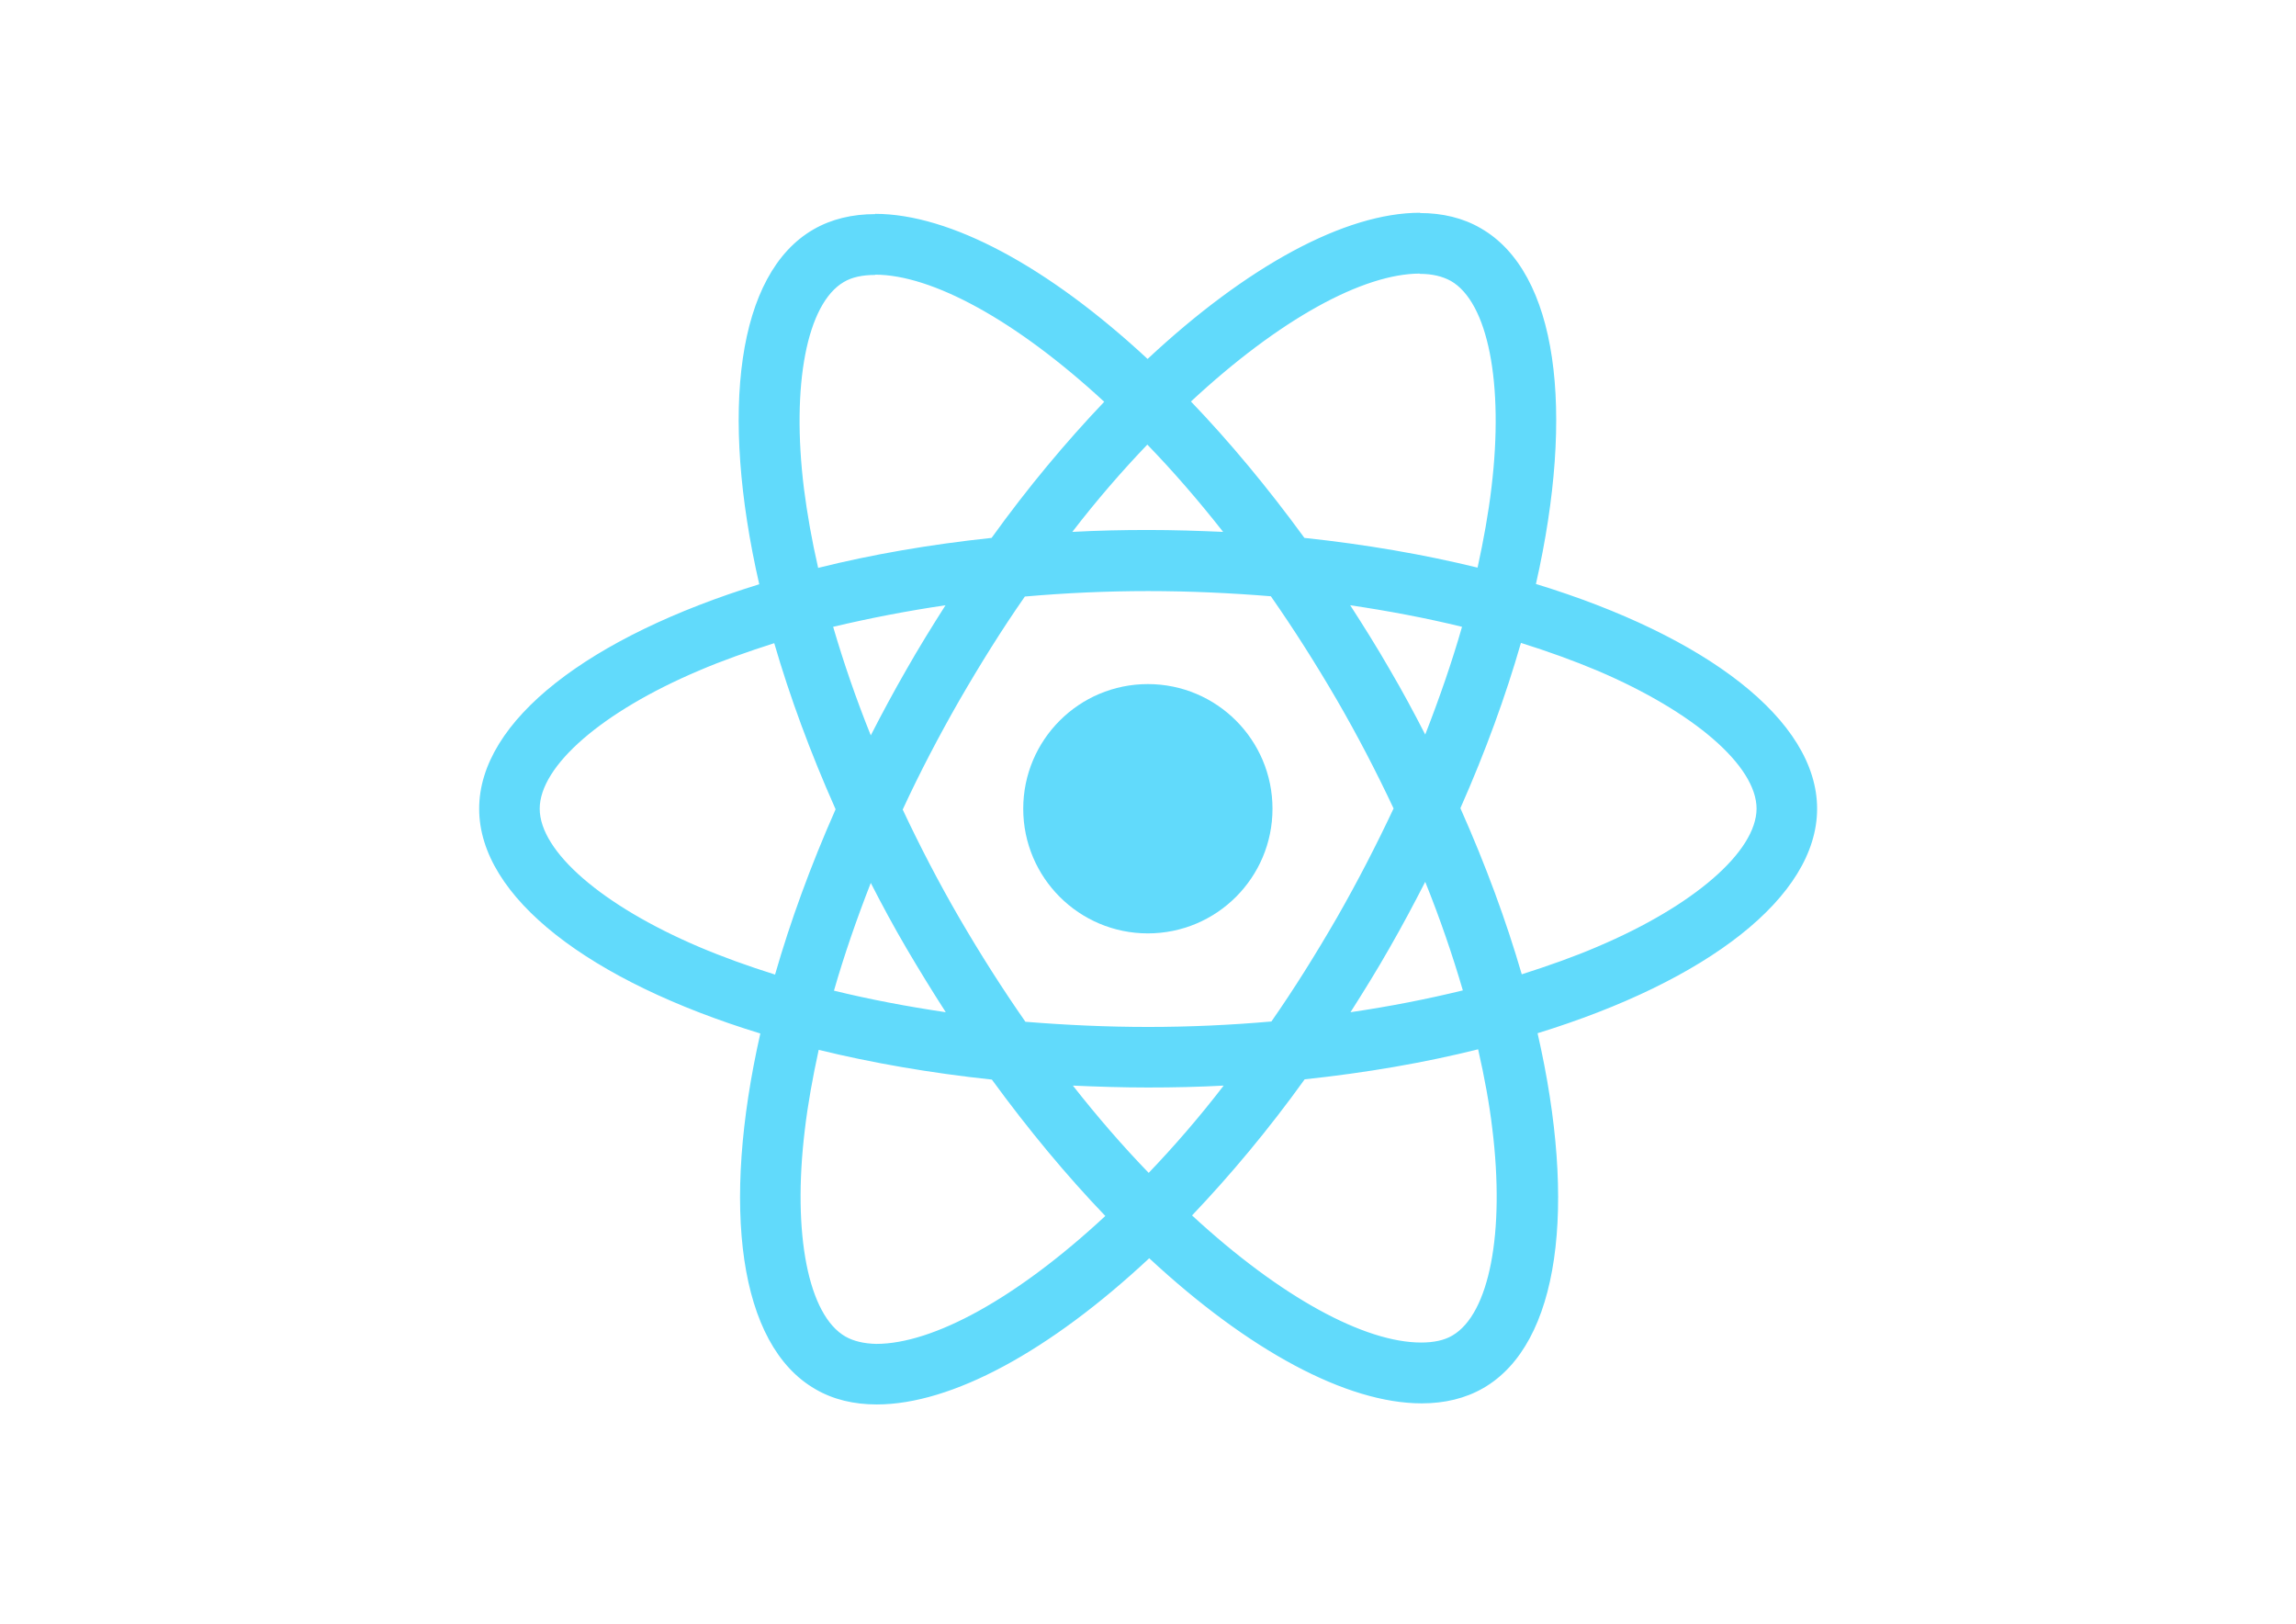
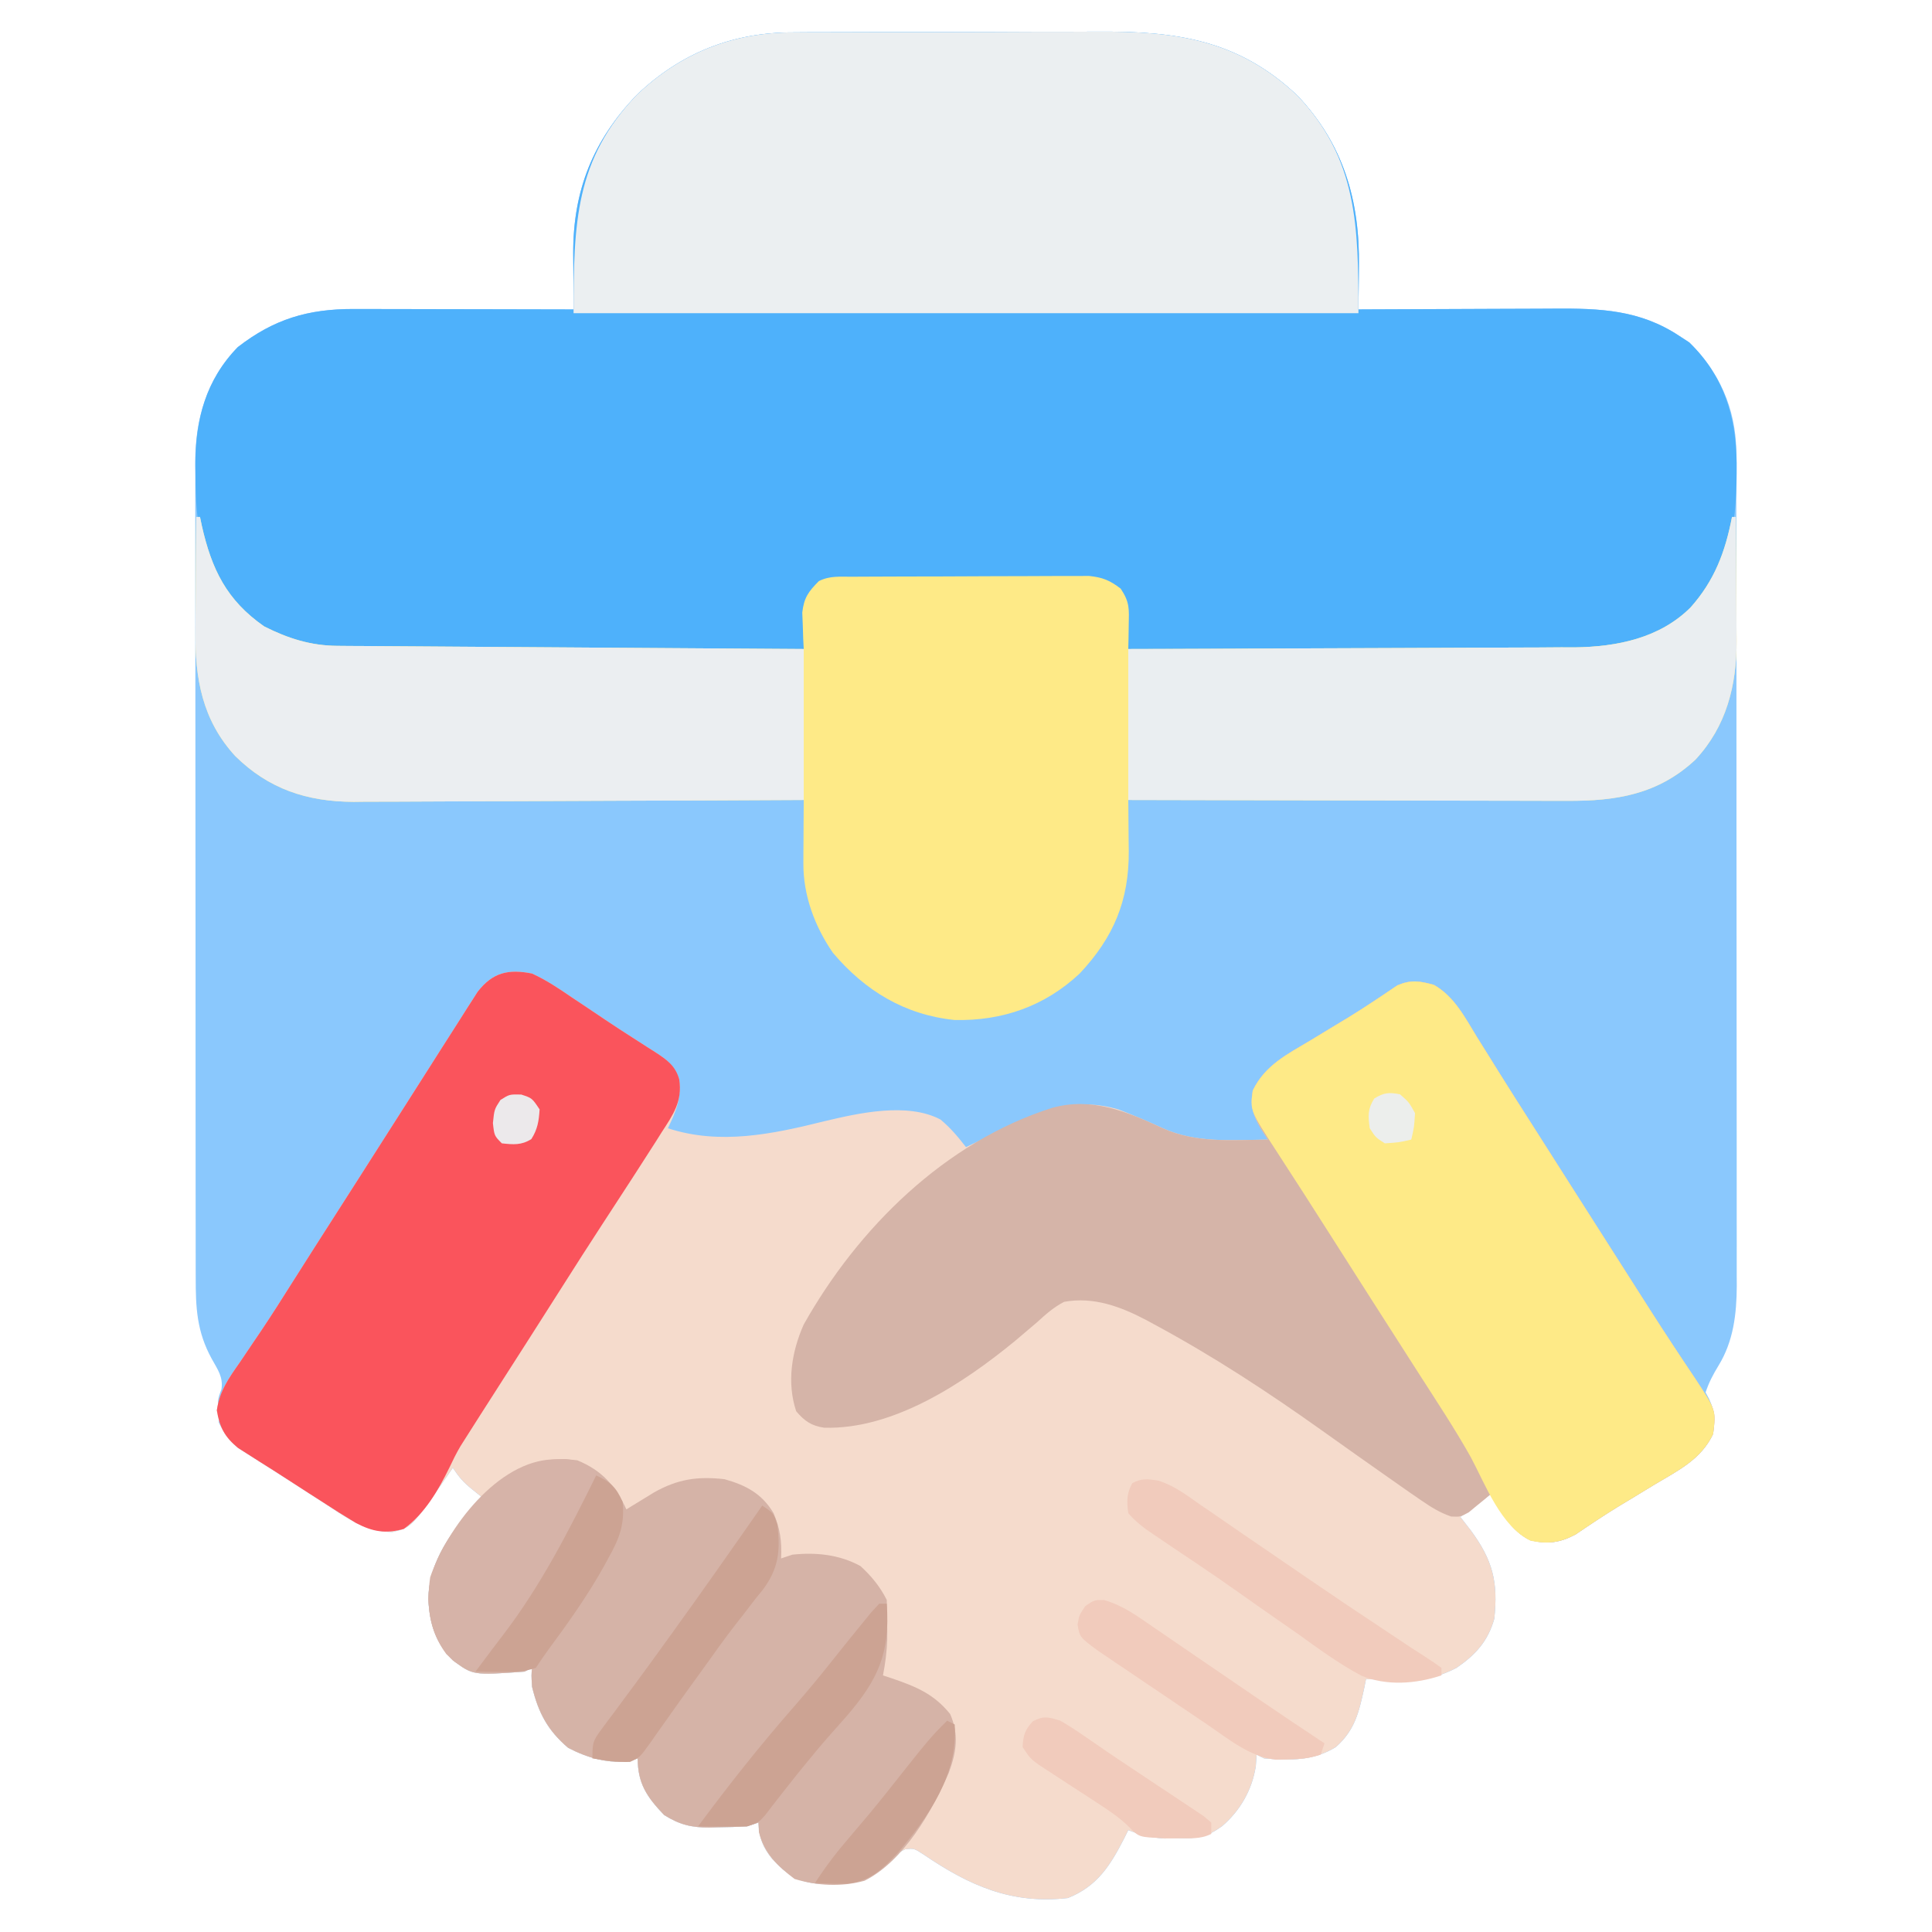
- <svg xmlns="http://www.w3.org/2000/svg" viewBox="0 0 841.9 595.3">
-   <g fill="#61DAFB">
-     <path d="M666.3 296.5c0-32.5-40.7-63.3-103.1-82.4 14.4-63.6 8-114.2-20.2-130.4-6.5-3.8-14.1-5.6-22.4-5.6v22.3c4.6 0 8.3.9 11.4 2.6 13.6 7.8 19.5 37.5 14.9 75.7-1.1 9.4-2.9 19.3-5.1 29.4-19.6-4.8-41-8.5-63.5-10.9-13.5-18.5-27.5-35.3-41.6-50 32.6-30.3 63.2-46.9 84-46.9V78c-27.5 0-63.5 19.6-99.9 53.6-36.4-33.8-72.4-53.2-99.9-53.2v22.3c20.7 0 51.4 16.5 84 46.6-14 14.7-28 31.4-41.3 49.9-22.6 2.4-44 6.1-63.6 11-2.3-10-4-19.7-5.2-29-4.7-38.2 1.1-67.9 14.6-75.8 3-1.8 6.9-2.6 11.5-2.6V78.5c-8.4 0-16 1.8-22.6 5.6-28.1 16.2-34.4 66.7-19.9 130.1-62.2 19.2-102.7 49.9-102.7 82.3 0 32.5 40.7 63.3 103.1 82.4-14.4 63.6-8 114.2 20.2 130.4 6.5 3.8 14.1 5.6 22.5 5.6 27.5 0 63.5-19.6 99.9-53.6 36.4 33.8 72.4 53.2 99.9 53.2 8.4 0 16-1.8 22.6-5.6 28.1-16.2 34.4-66.7 19.9-130.1 62-19.1 102.5-49.9 102.5-82.3zm-130.2-66.7c-3.7 12.9-8.3 26.2-13.5 39.5-4.1-8-8.4-16-13.1-24-4.6-8-9.5-15.8-14.4-23.4 14.2 2.1 27.9 4.7 41 7.9zm-45.8 106.5c-7.8 13.5-15.8 26.3-24.1 38.2-14.9 1.3-30 2-45.2 2-15.1 0-30.2-.7-45-1.9-8.3-11.9-16.4-24.6-24.2-38-7.6-13.1-14.5-26.4-20.8-39.8 6.2-13.4 13.2-26.8 20.7-39.9 7.8-13.5 15.8-26.3 24.1-38.2 14.9-1.3 30-2 45.2-2 15.1 0 30.2.7 45 1.9 8.3 11.9 16.4 24.6 24.2 38 7.6 13.1 14.5 26.4 20.8 39.8-6.3 13.4-13.2 26.8-20.7 39.9zm32.3-13c5.4 13.4 10 26.8 13.8 39.8-13.1 3.2-26.9 5.9-41.2 8 4.9-7.7 9.8-15.6 14.4-23.7 4.6-8 8.9-16.1 13-24.1zM421.2 430c-9.3-9.6-18.6-20.3-27.8-32 9 .4 18.2.7 27.5.7 9.4 0 18.7-.2 27.8-.7-9 11.7-18.3 22.4-27.5 32zm-74.4-58.9c-14.2-2.1-27.9-4.7-41-7.9 3.7-12.9 8.3-26.2 13.5-39.5 4.1 8 8.4 16 13.1 24 4.7 8 9.5 15.8 14.4 23.4zM420.7 163c9.3 9.6 18.6 20.3 27.8 32-9-.4-18.2-.7-27.5-.7-9.4 0-18.7.2-27.8.7 9-11.7 18.3-22.4 27.5-32zm-74 58.9c-4.9 7.7-9.8 15.6-14.4 23.7-4.6 8-8.9 16-13 24-5.4-13.4-10-26.8-13.8-39.8 13.1-3.1 26.9-5.8 41.2-7.9zm-90.5 125.2c-35.4-15.1-58.3-34.9-58.3-50.6 0-15.7 22.9-35.6 58.3-50.6 8.6-3.7 18-7 27.7-10.1 5.7 19.6 13.2 40 22.5 60.9-9.2 20.8-16.6 41.1-22.2 60.6-9.9-3.1-19.3-6.5-28-10.2zM310 490c-13.6-7.8-19.5-37.5-14.9-75.7 1.1-9.4 2.9-19.3 5.1-29.4 19.6 4.8 41 8.5 63.5 10.9 13.5 18.5 27.5 35.3 41.6 50-32.6 30.3-63.2 46.9-84 46.9-4.5-.1-8.3-1-11.3-2.7zm237.2-76.2c4.7 38.2-1.1 67.9-14.6 75.8-3 1.8-6.9 2.6-11.5 2.6-20.7 0-51.4-16.5-84-46.6 14-14.7 28-31.4 41.3-49.9 22.6-2.4 44-6.1 63.6-11 2.3 10.1 4.1 19.8 5.2 29.1zm38.5-66.7c-8.6 3.7-18 7-27.7 10.1-5.7-19.6-13.2-40-22.5-60.9 9.2-20.8 16.6-41.1 22.2-60.6 9.9 3.1 19.3 6.5 28.1 10.2 35.4 15.1 58.3 34.9 58.3 50.6-.1 15.7-23 35.6-58.4 50.6zM320.8 78.4z" />
-     <circle cx="420.9" cy="296.5" r="45.7" />
-     <path d="M520.5 78.1z" />
-   </g>
+ <svg xmlns="http://www.w3.org/2000/svg" version="1.1" width="512" height="512">
+   <path d="M0 0 C1.634 -0.013 1.634 -0.013 3.301 -0.026 C6.876 -0.049 10.45 -0.05 14.025 -0.049 C16.53 -0.056 19.036 -0.064 21.542 -0.072 C26.786 -0.085 32.03 -0.087 37.274 -0.081 C42.633 -0.075 47.991 -0.089 53.35 -0.122 C59.852 -0.161 66.353 -0.176 72.855 -0.171 C75.319 -0.173 77.782 -0.183 80.245 -0.2 C101.094 -0.335 117.623 1.801 133.45 16.732 C145.672 29.587 150.034 44.662 149.763 61.982 C149.754 63.087 149.745 64.191 149.736 65.328 C149.712 68.026 149.679 70.723 149.638 73.42 C150.823 73.413 150.823 73.413 152.032 73.406 C159.519 73.366 167.006 73.336 174.493 73.316 C178.341 73.306 182.189 73.292 186.037 73.269 C189.759 73.247 193.481 73.235 197.202 73.23 C198.614 73.227 200.026 73.219 201.437 73.208 C213.706 73.118 224.204 73.52 234.638 80.42 C235.525 80.997 236.412 81.575 237.325 82.17 C245.278 89.908 249.585 99.727 249.767 110.772 C249.773 112.49 249.775 114.208 249.772 115.926 C249.774 116.877 249.776 117.827 249.779 118.806 C249.785 121.986 249.784 125.167 249.783 128.347 C249.786 130.629 249.79 132.911 249.793 135.192 C249.802 141.389 249.805 147.585 249.805 153.781 C249.806 157.653 249.808 161.525 249.811 165.397 C249.819 178.21 249.824 191.022 249.823 203.835 C249.823 204.87 249.823 204.87 249.823 205.927 C249.823 206.618 249.823 207.309 249.823 208.021 C249.823 219.217 249.832 230.414 249.846 241.611 C249.861 253.118 249.867 264.625 249.867 276.132 C249.867 282.589 249.869 289.045 249.88 295.501 C249.89 301.574 249.89 307.647 249.882 313.72 C249.881 315.947 249.884 318.173 249.89 320.399 C249.898 323.444 249.893 326.488 249.885 329.532 C249.89 330.409 249.895 331.285 249.901 332.188 C249.859 339.637 249.037 346.838 245.075 353.295 C243.599 355.74 242.549 357.687 241.638 360.42 C242.102 361.286 242.102 361.286 242.575 362.17 C244.121 365.443 244.008 367.838 243.638 371.42 C240.439 378.212 234.333 381.123 228.075 384.857 C225.991 386.127 223.906 387.396 221.822 388.666 C220.794 389.283 219.766 389.901 218.708 390.537 C214.797 392.936 210.988 395.479 207.193 398.057 C203.014 400.286 199.79 400.692 195.2 399.607 C190.122 397.227 187.484 392.031 184.638 387.42 C181.998 389.4 179.358 391.38 176.638 393.42 C177.566 394.616 178.494 395.812 179.45 397.045 C185.208 404.871 186.702 410.639 185.638 420.42 C183.963 426.343 180.713 429.937 175.638 433.42 C170.109 436.281 165.873 436.814 159.7 436.607 C158.921 436.594 158.142 436.58 157.339 436.566 C155.438 436.531 153.538 436.478 151.638 436.42 C151.479 437.217 151.321 438.013 151.157 438.834 C149.729 445.323 148.678 449.953 143.638 454.42 C137.624 458.102 131.565 457.967 124.638 457.42 C123.978 457.09 123.318 456.76 122.638 456.42 C122.576 457.389 122.514 458.359 122.45 459.357 C121.532 465.646 118.286 471.319 113.45 475.42 C109.238 478.416 107.062 478.58 101.888 478.607 C100.676 478.622 99.465 478.636 98.216 478.65 C94.675 478.422 91.931 477.698 88.638 476.42 C88.093 477.524 88.093 477.524 87.536 478.65 C83.816 485.872 80.437 491.284 72.638 494.42 C57.739 496.14 46.533 491.135 34.415 482.896 C31.845 481.23 31.845 481.23 29.486 481.51 C27.368 482.553 25.866 483.751 24.138 485.357 C18.558 490.519 14.284 490.813 6.767 490.662 C1.095 490.223 -1.889 488.124 -5.675 484.107 C-8.214 480.992 -9.163 478.505 -9.362 474.42 C-10.352 474.75 -11.342 475.08 -12.362 475.42 C-14.981 475.568 -17.555 475.651 -20.175 475.67 C-21.224 475.701 -21.224 475.701 -22.294 475.732 C-27.097 475.768 -30.297 474.963 -34.362 472.42 C-38.922 467.653 -41.362 464.057 -41.362 457.42 C-41.911 457.599 -42.46 457.778 -43.026 457.963 C-48.705 459.074 -54.795 457.246 -59.8 454.607 C-65.261 449.946 -67.679 445.315 -69.362 438.42 C-69.55 435.357 -69.55 435.357 -69.362 433.42 C-70.022 433.75 -70.682 434.08 -71.362 434.42 C-85.009 435.4 -85.009 435.4 -90.362 431.42 C-95.017 426.636 -96.448 421.841 -96.862 415.295 C-96.623 404.316 -89.801 395.897 -82.362 388.42 C-83.311 387.657 -84.26 386.894 -85.237 386.107 C-87.528 384.265 -88.674 382.952 -90.362 380.42 C-91.05 381.416 -91.05 381.416 -91.753 382.432 C-101.359 396.257 -101.359 396.257 -106.362 397.42 C-113.773 397.371 -119.002 393.292 -125.05 389.357 C-126.117 388.674 -127.183 387.991 -128.283 387.288 C-130.38 385.942 -132.474 384.59 -134.564 383.233 C-136.863 381.743 -139.173 380.275 -141.495 378.822 C-142.544 378.153 -143.593 377.484 -144.675 376.795 C-145.968 375.971 -145.968 375.971 -147.288 375.131 C-149.724 373.121 -150.983 371.253 -152.362 368.42 C-152.776 362.52 -152.776 362.52 -151.667 359.572 C-151.202 356.29 -152.66 354.402 -154.237 351.545 C-158.214 344.312 -158.51 337.984 -158.496 329.913 C-158.498 328.963 -158.5 328.013 -158.503 327.034 C-158.509 323.854 -158.508 320.673 -158.507 317.493 C-158.51 315.211 -158.514 312.929 -158.518 310.647 C-158.526 304.451 -158.529 298.255 -158.529 292.058 C-158.53 288.187 -158.532 284.315 -158.535 280.443 C-158.544 267.63 -158.548 254.817 -158.547 242.005 C-158.547 241.315 -158.547 240.624 -158.547 239.913 C-158.547 239.222 -158.547 238.531 -158.547 237.819 C-158.547 226.622 -158.556 215.426 -158.571 204.229 C-158.585 192.722 -158.592 181.215 -158.591 169.707 C-158.591 163.251 -158.593 156.795 -158.604 150.339 C-158.614 144.266 -158.614 138.193 -158.607 132.12 C-158.606 129.893 -158.608 127.667 -158.614 125.44 C-158.622 122.396 -158.617 119.352 -158.609 116.307 C-158.614 115.431 -158.62 114.555 -158.625 113.652 C-158.561 102.207 -155.516 91.8 -147.362 83.42 C-137.773 75.981 -128.743 73.283 -116.601 73.306 C-114.649 73.307 -114.649 73.307 -112.659 73.307 C-111.259 73.312 -109.859 73.317 -108.46 73.322 C-107.012 73.324 -105.565 73.326 -104.118 73.327 C-100.328 73.33 -96.539 73.34 -92.75 73.351 C-88.875 73.362 -85 73.366 -81.126 73.371 C-73.538 73.382 -65.95 73.399 -58.362 73.42 C-58.368 72.728 -58.373 72.036 -58.379 71.323 C-58.401 68.161 -58.415 65 -58.428 61.838 C-58.437 60.749 -58.446 59.661 -58.455 58.539 C-58.509 41.938 -53.217 28.683 -41.612 16.568 C-29.92 5.404 -16.091 -0.047 0 0 Z " fill="#8AC8FD" transform="translate(210.3621,8.580078)" />
+   <path d="M0 0 C3.812 1.74 7.177 4.006 10.625 6.375 C11.581 7.01 12.536 7.644 13.521 8.298 C15.447 9.581 17.369 10.871 19.284 12.17 C21.734 13.821 24.204 15.428 26.695 17.016 C28.047 17.885 29.399 18.755 30.75 19.625 C31.67 20.208 31.67 20.208 32.608 20.802 C35.711 22.845 37.814 24.412 39 28 C39.574 33.162 38.188 36.441 36 41 C49.833 45.517 63.768 42.541 77.492 39.133 C86.573 36.971 99.463 34.059 108.25 38.688 C110.922 40.935 112.867 43.252 115 46 C115.544 45.738 116.088 45.476 116.649 45.206 C119.139 44.008 121.632 42.817 124.125 41.625 C124.981 41.212 125.837 40.8 126.719 40.375 C136.342 35.785 144.778 32.856 155.422 36.016 C159.381 37.53 163.245 39.191 167.094 40.965 C175.918 44.996 185.517 44.111 195 44 C194.34 42.969 193.68 41.938 193 40.875 C191.039 37.394 190.311 35.047 191 31 C194.258 24.261 200.185 21.36 206.438 17.625 C208.612 16.305 210.787 14.985 212.961 13.664 C214.005 13.035 215.049 12.407 216.124 11.759 C218.528 10.289 220.887 8.78 223.227 7.211 C223.807 6.827 224.388 6.444 224.987 6.048 C226.437 5.084 227.877 4.105 229.316 3.125 C232.998 1.582 235.176 1.968 239 3 C244.461 6.113 247.233 11.657 250.438 16.875 C251.686 18.873 252.935 20.87 254.184 22.867 C254.818 23.888 255.452 24.908 256.105 25.96 C259.036 30.662 262.019 35.33 265 40 C266.17 41.837 267.339 43.674 268.508 45.512 C269.086 46.42 269.663 47.328 270.259 48.263 C271.983 50.973 273.706 53.684 275.43 56.395 C281.735 66.311 288.049 76.222 294.375 86.125 C295.017 87.132 295.659 88.138 296.32 89.175 C300.216 95.268 304.185 101.306 308.225 107.304 C313.77 115.727 313.77 115.727 313 122 C309.788 128.79 303.701 131.699 297.438 135.438 C295.353 136.707 293.268 137.976 291.184 139.246 C290.156 139.863 289.129 140.481 288.07 141.117 C284.159 143.516 280.35 146.059 276.555 148.637 C272.376 150.866 269.152 151.272 264.562 150.188 C259.484 147.807 256.846 142.611 254 138 C250.04 140.97 250.04 140.97 246 144 C246.928 145.196 247.856 146.393 248.812 147.625 C254.57 155.451 256.064 161.219 255 171 C253.325 176.923 250.075 180.517 245 184 C239.471 186.861 235.235 187.394 229.062 187.188 C228.283 187.174 227.504 187.16 226.701 187.146 C224.8 187.112 222.9 187.058 221 187 C220.841 187.797 220.683 188.593 220.52 189.414 C219.091 195.903 218.04 200.533 213 205 C206.986 208.682 200.928 208.547 194 208 C193.34 207.67 192.68 207.34 192 207 C191.938 207.969 191.876 208.939 191.812 209.938 C190.894 216.226 187.648 221.899 182.812 226 C178.6 228.996 176.424 229.16 171.25 229.188 C170.038 229.202 168.827 229.216 167.578 229.23 C164.038 229.002 161.293 228.278 158 227 C157.636 227.736 157.273 228.472 156.898 229.23 C153.178 236.452 149.799 241.864 142 245 C127.101 246.72 115.895 241.715 103.777 233.477 C101.207 231.81 101.207 231.81 98.848 232.09 C96.73 233.133 95.228 234.331 93.5 235.938 C87.92 241.099 83.646 241.393 76.129 241.242 C70.457 240.803 67.473 238.704 63.688 234.688 C61.148 231.572 60.199 229.086 60 225 C59.01 225.33 58.02 225.66 57 226 C54.381 226.148 51.807 226.231 49.188 226.25 C48.139 226.281 48.139 226.281 47.068 226.312 C42.265 226.348 39.065 225.543 35 223 C30.44 218.233 28 214.638 28 208 C27.451 208.179 26.902 208.358 26.336 208.543 C20.657 209.654 14.567 207.826 9.562 205.188 C4.102 200.526 1.683 195.895 0 189 C-0.188 185.938 -0.188 185.938 0 184 C-0.66 184.33 -1.32 184.66 -2 185 C-15.647 185.98 -15.647 185.98 -21 182 C-25.655 177.216 -27.086 172.421 -27.5 165.875 C-27.261 154.896 -20.439 146.477 -13 139 C-13.949 138.237 -14.898 137.474 -15.875 136.688 C-18.166 134.845 -19.312 133.532 -21 131 C-21.459 131.664 -21.918 132.328 -22.391 133.012 C-31.997 146.837 -31.997 146.837 -37 148 C-44.411 147.951 -49.64 143.872 -55.688 139.938 C-56.754 139.254 -57.821 138.571 -58.921 137.868 C-61.018 136.522 -63.112 135.17 -65.202 133.813 C-67.501 132.323 -69.81 130.855 -72.133 129.402 C-73.182 128.733 -74.231 128.064 -75.312 127.375 C-76.175 126.826 -77.037 126.277 -77.926 125.711 C-81.457 122.798 -82.79 120.263 -83.539 115.754 C-82.787 110.514 -80.367 107.222 -77.375 102.938 C-76.169 101.149 -74.965 99.36 -73.762 97.57 C-73.137 96.65 -72.512 95.73 -71.869 94.782 C-68.889 90.346 -66.041 85.83 -63.188 81.312 C-62.015 79.465 -60.842 77.617 -59.668 75.77 C-59.072 74.831 -58.475 73.892 -57.861 72.924 C-53.911 66.717 -49.937 60.524 -45.968 54.329 C-42.153 48.371 -38.348 42.406 -34.556 36.433 C-32.28 32.849 -29.998 29.269 -27.714 25.69 C-26.539 23.846 -25.366 22 -24.196 20.153 C-22.429 17.368 -20.653 14.59 -18.875 11.812 C-18.076 10.546 -18.076 10.546 -17.261 9.255 C-16.76 8.476 -16.259 7.697 -15.742 6.895 C-15.308 6.212 -14.873 5.53 -14.425 4.827 C-10.398 -0.336 -6.251 -1.236 0 0 Z " fill="#F5DBCC" transform="translate(141,258)" />
+   <path d="M0 0 C1.634 -0.013 1.634 -0.013 3.301 -0.026 C6.876 -0.049 10.45 -0.05 14.025 -0.049 C16.53 -0.056 19.036 -0.064 21.542 -0.072 C26.786 -0.085 32.03 -0.087 37.274 -0.081 C42.633 -0.075 47.991 -0.089 53.35 -0.122 C59.852 -0.161 66.353 -0.176 72.855 -0.171 C75.319 -0.173 77.782 -0.183 80.245 -0.2 C101.094 -0.335 117.623 1.801 133.45 16.732 C145.672 29.587 150.034 44.662 149.763 61.982 C149.754 63.087 149.745 64.191 149.736 65.328 C149.712 68.026 149.679 70.723 149.638 73.42 C150.823 73.413 150.823 73.413 152.032 73.406 C159.519 73.366 167.006 73.336 174.493 73.316 C178.341 73.306 182.189 73.292 186.037 73.269 C189.759 73.247 193.481 73.235 197.202 73.23 C198.614 73.227 200.026 73.219 201.437 73.208 C213.706 73.118 224.204 73.52 234.638 80.42 C235.525 80.997 236.412 81.575 237.325 82.17 C246.483 91.08 249.706 101.687 249.88 114.161 C249.922 128.825 248.85 141.327 238.599 152.678 C230.88 160.069 221.834 163.551 211.177 163.54 C210.093 163.542 209.01 163.543 207.893 163.544 C206.714 163.541 205.535 163.537 204.32 163.533 C203.071 163.534 201.822 163.534 200.535 163.534 C197.118 163.533 193.701 163.528 190.284 163.521 C186.71 163.515 183.136 163.514 179.562 163.513 C172.797 163.51 166.033 163.502 159.269 163.492 C151.566 163.481 143.864 163.475 136.161 163.47 C120.32 163.46 104.479 163.442 88.638 163.42 C88.582 162.082 88.582 162.082 88.525 160.717 C88.459 159.546 88.393 158.376 88.325 157.17 C88.238 155.43 88.238 155.43 88.15 153.654 C87.614 150.27 87.039 148.815 84.638 146.42 C81.145 145.256 78.362 145.264 74.676 145.227 C73.619 145.215 73.619 145.215 72.541 145.202 C70.211 145.177 67.882 145.161 65.552 145.146 C64.756 145.141 63.959 145.136 63.139 145.13 C58.925 145.104 54.711 145.084 50.497 145.07 C47.011 145.056 43.525 145.029 40.039 144.988 C35.828 144.938 31.617 144.914 27.405 144.907 C25.801 144.9 24.198 144.885 22.594 144.861 C20.349 144.829 18.105 144.829 15.859 144.836 C13.944 144.824 13.944 144.824 11.99 144.812 C8.574 145.229 8.574 145.229 5.749 147.144 C2.485 152.208 2.733 157.509 2.638 163.42 C-13.974 163.514 -30.586 163.584 -47.199 163.627 C-54.913 163.648 -62.628 163.676 -70.342 163.722 C-77.071 163.762 -83.799 163.787 -90.528 163.796 C-94.086 163.801 -97.645 163.814 -101.203 163.843 C-105.188 163.875 -109.173 163.876 -113.158 163.874 C-114.321 163.888 -115.484 163.903 -116.683 163.918 C-127.953 163.861 -137.977 161.202 -146.362 153.42 C-146.905 152.918 -147.447 152.417 -148.007 151.9 C-157.098 142.44 -158.541 130.092 -158.55 117.607 C-158.562 116.661 -158.574 115.714 -158.587 114.738 C-158.611 102.818 -155.903 92.198 -147.362 83.42 C-137.773 75.981 -128.743 73.283 -116.601 73.306 C-114.649 73.307 -114.649 73.307 -112.659 73.307 C-111.259 73.312 -109.859 73.317 -108.46 73.322 C-107.012 73.324 -105.565 73.326 -104.118 73.327 C-100.328 73.33 -96.539 73.34 -92.75 73.351 C-88.875 73.362 -85 73.366 -81.126 73.371 C-73.538 73.382 -65.95 73.399 -58.362 73.42 C-58.368 72.728 -58.373 72.036 -58.379 71.323 C-58.401 68.161 -58.415 65 -58.428 61.838 C-58.437 60.749 -58.446 59.661 -58.455 58.539 C-58.509 41.938 -53.217 28.683 -41.612 16.568 C-29.92 5.404 -16.091 -0.047 0 0 Z " fill="#4EB1FB" transform="translate(210.3621,8.580078)" />
+   <path d="M0 0 C0.33 0 0.66 0 1 0 C1.159 0.762 1.317 1.524 1.48 2.309 C4.095 13.881 8.061 22.071 18 29 C24.267 32.179 30.347 34.11 37.378 34.158 C38.469 34.168 39.56 34.178 40.684 34.188 C41.876 34.194 43.068 34.199 44.296 34.205 C45.555 34.215 46.813 34.225 48.11 34.235 C51.558 34.262 55.006 34.283 58.454 34.303 C62.059 34.325 65.664 34.353 69.269 34.379 C76.093 34.429 82.918 34.474 89.742 34.517 C97.513 34.567 105.283 34.622 113.053 34.677 C129.035 34.791 145.018 34.898 161 35 C160.954 34.12 160.907 33.239 160.859 32.332 C160.823 31.171 160.787 30.009 160.75 28.812 C160.704 27.664 160.657 26.515 160.609 25.332 C161.075 21.36 162.224 19.812 165 17 C167.941 15.53 170.566 15.856 173.849 15.839 C174.553 15.834 175.257 15.829 175.983 15.824 C178.318 15.809 180.653 15.802 182.988 15.797 C184.61 15.791 186.232 15.785 187.854 15.78 C191.258 15.769 194.661 15.763 198.065 15.76 C202.423 15.754 206.781 15.73 211.139 15.702 C214.491 15.683 217.842 15.678 221.194 15.676 C222.801 15.673 224.407 15.665 226.013 15.652 C228.263 15.635 230.513 15.637 232.763 15.644 C234.043 15.64 235.322 15.636 236.641 15.633 C240.276 16.03 242.117 16.791 245 19 C247.421 22.632 247.21 24.383 247.125 28.688 C247.107 29.867 247.089 31.046 247.07 32.262 C247.047 33.165 247.024 34.069 247 35 C263.465 34.963 279.929 34.903 296.394 34.816 C304.04 34.776 311.686 34.744 319.332 34.729 C326.002 34.716 332.671 34.689 339.341 34.645 C342.867 34.623 346.394 34.607 349.92 34.608 C353.872 34.609 357.823 34.579 361.774 34.546 C362.924 34.551 364.074 34.556 365.259 34.561 C376.486 34.418 387.794 32.15 396 24 C402.356 16.875 405.212 9.274 407 0 C407.33 0 407.66 0 408 0 C408.05 5.513 408.086 11.027 408.11 16.541 C408.12 18.412 408.133 20.284 408.151 22.156 C408.175 24.862 408.187 27.567 408.195 30.273 C408.206 31.097 408.216 31.92 408.227 32.768 C408.229 44.642 405.553 55.44 397.312 64.312 C387.448 73.525 376.329 75.306 363.364 75.227 C361.475 75.227 361.475 75.227 359.548 75.228 C356.112 75.229 352.677 75.217 349.241 75.203 C345.645 75.19 342.048 75.189 338.451 75.187 C331.648 75.181 324.845 75.164 318.042 75.144 C310.293 75.122 302.545 75.111 294.796 75.101 C278.864 75.08 262.932 75.045 247 75 C247.008 75.631 247.016 76.262 247.025 76.912 C247.057 79.801 247.078 82.689 247.098 85.578 C247.111 86.571 247.124 87.564 247.137 88.586 C247.205 101.695 243.116 111.425 234.121 121 C224.857 129.684 213.553 133.608 200.957 133.309 C187.723 131.928 177.27 125.568 168.758 115.539 C163.927 108.561 160.853 100.292 160.902 91.797 C160.906 90.817 160.909 89.838 160.912 88.828 C160.92 87.812 160.929 86.797 160.938 85.75 C160.942 84.719 160.947 83.688 160.951 82.625 C160.963 80.083 160.979 77.542 161 75 C160.019 75.006 160.019 75.006 159.019 75.011 C143.067 75.1 127.115 75.166 111.163 75.207 C103.449 75.228 95.734 75.256 88.02 75.302 C81.291 75.342 74.563 75.367 67.834 75.376 C64.276 75.382 60.718 75.394 57.159 75.423 C53.174 75.455 49.189 75.456 45.204 75.454 C44.041 75.468 42.878 75.483 41.68 75.498 C29.3 75.436 19.169 72.085 10.32 63.34 C1.623 53.842 -0.353 42.828 -0.195 30.273 C-0.191 28.963 -0.191 28.963 -0.187 27.626 C-0.176 24.875 -0.151 22.125 -0.125 19.375 C-0.115 17.493 -0.106 15.612 -0.098 13.73 C-0.076 9.154 -0.041 4.577 0 0 Z " fill="#FEEA87" transform="translate(52,137)" />
+   <path d="M0 0 C5.461 3.113 8.233 8.657 11.438 13.875 C12.686 15.873 13.935 17.87 15.184 19.867 C16.135 21.398 16.135 21.398 17.105 22.96 C20.036 27.662 23.019 32.33 26 37 C27.17 38.837 28.339 40.674 29.508 42.512 C30.086 43.42 30.663 44.328 31.259 45.263 C32.983 47.973 34.706 50.684 36.43 53.395 C42.735 63.311 49.049 73.222 55.375 83.125 C56.017 84.132 56.659 85.138 57.32 86.175 C61.216 92.268 65.185 98.306 69.225 104.304 C74.77 112.727 74.77 112.727 74 119 C70.788 125.79 64.701 128.699 58.438 132.438 C56.353 133.707 54.268 134.976 52.184 136.246 C51.156 136.863 50.129 137.481 49.07 138.117 C45.159 140.516 41.35 143.059 37.555 145.637 C33.376 147.866 30.152 148.272 25.562 147.188 C20.484 144.807 17.846 139.611 15 135 C14.481 135.445 13.961 135.889 13.426 136.348 C12.728 136.914 12.031 137.479 11.312 138.062 C10.628 138.631 9.944 139.199 9.238 139.785 C7 141 7 141 4.559 140.891 C1.575 139.852 -0.647 138.483 -3.25 136.688 C-4.836 135.599 -4.836 135.599 -6.453 134.488 C-7.636 133.66 -8.819 132.831 -10 132 C-10.625 131.562 -11.249 131.124 -11.893 130.673 C-17.752 126.561 -23.597 122.427 -29.425 118.27 C-43.879 107.965 -58.547 98.354 -74.188 89.938 C-75.212 89.382 -75.212 89.382 -76.257 88.815 C-83.056 85.24 -90.234 82.583 -98 84 C-100.738 85.415 -102.861 87.301 -105.125 89.375 C-106.426 90.487 -107.73 91.593 -109.039 92.695 C-109.696 93.253 -110.352 93.81 -111.028 94.384 C-124.802 105.674 -143.258 117.878 -161.574 117.359 C-165 116.852 -166.766 115.606 -169 113 C-171.531 105.407 -170.204 97.192 -167 90 C-152.634 64.451 -129.503 41.548 -101.073 32.562 C-90.505 29.696 -81.423 33.579 -71.906 37.965 C-63.082 41.996 -53.483 41.111 -44 41 C-44.99 39.453 -44.99 39.453 -46 37.875 C-47.961 34.394 -48.689 32.047 -48 28 C-44.742 21.261 -38.815 18.36 -32.562 14.625 C-30.388 13.305 -28.213 11.985 -26.039 10.664 C-24.995 10.035 -23.951 9.407 -22.876 8.759 C-20.472 7.289 -18.113 5.78 -15.773 4.211 C-15.193 3.827 -14.612 3.444 -14.013 3.048 C-12.563 2.084 -11.123 1.105 -9.684 0.125 C-6.002 -1.418 -3.824 -1.032 0 0 Z " fill="#D5B4A8" transform="translate(380,261)" />
+   <path d="M0 0 C1.634 -0.013 1.634 -0.013 3.301 -0.026 C6.876 -0.049 10.45 -0.05 14.025 -0.049 C16.53 -0.056 19.036 -0.064 21.542 -0.072 C26.786 -0.085 32.03 -0.087 37.274 -0.081 C42.633 -0.075 47.991 -0.089 53.35 -0.122 C59.852 -0.161 66.353 -0.176 72.855 -0.171 C75.319 -0.173 77.782 -0.183 80.245 -0.2 C101.094 -0.335 117.623 1.801 133.45 16.732 C149.419 33.528 149.638 51.391 149.638 74.42 C80.998 74.42 12.358 74.42 -58.362 74.42 C-58.362 50.534 -57.911 33.583 -41.612 16.568 C-29.92 5.404 -16.091 -0.047 0 0 Z " fill="#EBEFF1" transform="translate(210.3621,8.580078)" />
+   <path d="M0 0 C6.502 2.681 10.109 6.716 13 13 C13.664 12.59 14.328 12.18 15.012 11.758 C15.895 11.219 16.778 10.68 17.688 10.125 C18.993 9.324 18.993 9.324 20.324 8.508 C26.626 4.957 31.827 4.205 39 5 C44.668 6.591 48.917 8.82 52 14 C53.762 18.14 54.213 21.518 54 26 C54.99 25.67 55.98 25.34 57 25 C63.291 24.343 69.382 24.964 75 28 C77.913 30.638 80.241 33.483 82 37 C82.098 39.248 82.13 41.5 82.125 43.75 C82.129 45.568 82.129 45.568 82.133 47.422 C82.011 50.71 81.623 53.774 81 57 C81.736 57.242 82.472 57.485 83.23 57.734 C89.668 59.945 94.454 61.839 98.812 67.25 C101.185 72.743 100.439 77.377 98.438 82.812 C93.966 93.042 86.502 106.198 76.117 111.414 C70.066 113.089 63.513 112.777 57.562 110.938 C53.015 107.499 49.555 104.181 48.125 98.562 C48.084 97.717 48.042 96.871 48 96 C46.515 96.495 46.515 96.495 45 97 C42.381 97.148 39.807 97.231 37.188 97.25 C36.488 97.271 35.789 97.291 35.068 97.312 C30.265 97.348 27.065 96.543 23 94 C18.44 89.233 16 85.638 16 79 C15.451 79.179 14.902 79.358 14.336 79.543 C8.657 80.654 2.567 78.826 -2.438 76.188 C-7.898 71.526 -10.317 66.895 -12 60 C-12.188 56.938 -12.188 56.938 -12 55 C-12.99 55.495 -12.99 55.495 -14 56 C-27.647 56.98 -27.647 56.98 -33 53 C-37.655 48.216 -39.086 43.421 -39.5 36.875 C-39.263 26.602 -33.306 18.538 -26.449 11.332 C-17.897 3.189 -12.127 -1.548 0 0 Z " fill="#D5B3A7" transform="translate(153,387)" />
+   <path d="M0 0 C3.812 1.74 7.177 4.006 10.625 6.375 C11.581 7.01 12.536 7.644 13.521 8.298 C15.447 9.581 17.369 10.871 19.284 12.17 C21.734 13.821 24.204 15.428 26.695 17.016 C28.047 17.885 29.399 18.755 30.75 19.625 C31.67 20.208 31.67 20.208 32.608 20.802 C35.709 22.844 37.945 24.362 39 28 C39.898 33.889 37.393 37.378 34.312 42.125 C33.819 42.908 33.326 43.691 32.818 44.497 C31.228 47.009 29.617 49.506 28 52 C27.481 52.803 26.963 53.607 26.429 54.435 C23.757 58.57 21.07 62.696 18.375 66.816 C14.938 72.081 11.557 77.38 8.188 82.688 C2.287 91.982 -3.64 101.259 -9.583 110.526 C-12.347 114.84 -15.11 119.154 -17.848 123.484 C-18.223 124.077 -18.598 124.67 -18.985 125.28 C-20.06 127.102 -20.977 128.96 -21.875 130.875 C-24.902 137.038 -28.398 143.102 -34 147.188 C-38.88 148.509 -42.203 147.934 -46.623 145.637 C-49.687 143.797 -52.692 141.887 -55.688 139.938 C-56.754 139.254 -57.821 138.571 -58.921 137.868 C-61.018 136.522 -63.112 135.17 -65.202 133.813 C-67.501 132.323 -69.81 130.855 -72.133 129.402 C-73.182 128.733 -74.231 128.064 -75.312 127.375 C-76.175 126.826 -77.037 126.277 -77.926 125.711 C-81.457 122.798 -82.79 120.263 -83.539 115.754 C-82.787 110.514 -80.367 107.222 -77.375 102.938 C-76.169 101.149 -74.965 99.36 -73.762 97.57 C-73.137 96.65 -72.512 95.73 -71.869 94.782 C-68.889 90.346 -66.041 85.83 -63.188 81.312 C-62.015 79.465 -60.842 77.617 -59.668 75.77 C-59.072 74.831 -58.475 73.892 -57.861 72.924 C-53.911 66.717 -49.937 60.524 -45.968 54.329 C-42.153 48.371 -38.348 42.406 -34.556 36.433 C-32.28 32.849 -29.998 29.269 -27.714 25.69 C-26.539 23.846 -25.366 22 -24.196 20.153 C-22.429 17.368 -20.653 14.59 -18.875 11.812 C-18.076 10.546 -18.076 10.546 -17.261 9.255 C-16.76 8.476 -16.259 7.697 -15.742 6.895 C-15.308 6.212 -14.873 5.53 -14.425 4.827 C-10.398 -0.336 -6.251 -1.236 0 0 Z " fill="#FA545C" transform="translate(141,258)" />
+   <path d="M0 0 C5.461 3.113 8.233 8.657 11.438 13.875 C12.686 15.873 13.935 17.87 15.184 19.867 C15.818 20.888 16.452 21.908 17.105 22.96 C20.036 27.662 23.019 32.33 26 37 C27.17 38.837 28.339 40.674 29.508 42.512 C30.086 43.42 30.663 44.328 31.259 45.263 C32.983 47.973 34.706 50.684 36.43 53.395 C42.735 63.311 49.049 73.222 55.375 83.125 C56.017 84.132 56.659 85.138 57.32 86.175 C61.216 92.268 65.185 98.306 69.225 104.304 C74.77 112.727 74.77 112.727 74 119 C70.788 125.79 64.701 128.699 58.438 132.438 C56.353 133.707 54.268 134.976 52.184 136.246 C51.156 136.863 50.129 137.481 49.07 138.117 C45.159 140.516 41.35 143.059 37.555 145.637 C33.444 147.83 30.167 148.238 25.625 147.312 C17.761 143.511 13.708 132.557 9.789 125.191 C5.531 117.596 0.695 110.33 -4 103 C-5.281 100.996 -6.563 98.992 -7.844 96.988 C-10.551 92.755 -13.261 88.524 -15.973 84.293 C-19.766 78.37 -23.541 72.437 -27.312 66.5 C-32.016 59.096 -36.751 51.714 -41.538 44.363 C-48.753 33.268 -48.753 33.268 -48 28 C-44.759 21.258 -38.808 18.356 -32.562 14.625 C-30.388 13.305 -28.213 11.985 -26.039 10.664 C-24.995 10.035 -23.951 9.407 -22.876 8.759 C-20.472 7.289 -18.113 5.78 -15.773 4.211 C-14.902 3.635 -14.902 3.635 -14.013 3.048 C-12.563 2.084 -11.123 1.105 -9.684 0.125 C-6.002 -1.418 -3.824 -1.032 0 0 Z " fill="#FEEA87" transform="translate(380,261)" />
+   <path d="M0 0 C0.33 0 0.66 0 1 0 C1.05 5.513 1.086 11.027 1.11 16.541 C1.12 18.412 1.133 20.284 1.151 22.156 C1.175 24.862 1.187 27.567 1.195 30.273 C1.206 31.097 1.216 31.92 1.227 32.768 C1.229 44.642 -1.447 55.44 -9.688 64.312 C-19.552 73.525 -30.671 75.306 -43.636 75.227 C-44.896 75.227 -46.155 75.228 -47.452 75.228 C-50.888 75.229 -54.323 75.217 -57.759 75.203 C-61.355 75.19 -64.952 75.189 -68.549 75.187 C-75.352 75.181 -82.155 75.164 -88.958 75.144 C-96.707 75.122 -104.455 75.111 -112.204 75.101 C-128.136 75.08 -144.068 75.043 -160 75 C-160 61.8 -160 48.6 -160 35 C-156.191 34.991 -152.381 34.981 -148.456 34.972 C-135.839 34.938 -123.223 34.882 -110.606 34.816 C-102.96 34.776 -95.314 34.744 -87.668 34.729 C-80.998 34.716 -74.329 34.689 -67.659 34.645 C-64.133 34.623 -60.606 34.607 -57.08 34.608 C-53.128 34.609 -49.177 34.579 -45.226 34.546 C-44.076 34.551 -42.926 34.556 -41.741 34.561 C-30.514 34.418 -19.206 32.15 -11 24 C-4.644 16.875 -1.788 9.274 0 0 Z " fill="#EAEEF1" transform="translate(459,137)" />
+   <path d="M0 0 C0.33 0 0.66 0 1 0 C1.159 0.762 1.317 1.524 1.48 2.309 C4.095 13.881 8.061 22.071 18 29 C24.267 32.179 30.347 34.11 37.378 34.158 C38.469 34.168 39.56 34.178 40.684 34.188 C41.876 34.194 43.068 34.199 44.296 34.205 C45.555 34.215 46.813 34.225 48.11 34.235 C51.558 34.262 55.006 34.283 58.454 34.303 C62.059 34.325 65.664 34.353 69.269 34.379 C76.093 34.429 82.918 34.474 89.742 34.517 C97.513 34.567 105.283 34.622 113.053 34.677 C129.035 34.791 145.018 34.897 161 35 C161 48.2 161 61.4 161 75 C144.388 75.091 127.776 75.164 111.163 75.207 C103.449 75.228 95.734 75.256 88.02 75.302 C81.291 75.342 74.563 75.367 67.834 75.376 C64.276 75.382 60.718 75.394 57.159 75.423 C53.174 75.455 49.189 75.456 45.204 75.454 C44.041 75.468 42.878 75.483 41.68 75.498 C29.3 75.436 19.169 72.085 10.32 63.34 C1.623 53.842 -0.353 42.828 -0.195 30.273 C-0.191 28.963 -0.191 28.963 -0.187 27.626 C-0.176 24.875 -0.151 22.125 -0.125 19.375 C-0.115 17.493 -0.106 15.612 -0.098 13.73 C-0.076 9.154 -0.041 4.577 0 0 Z " fill="#EBEEF1" transform="translate(52,137)" />
+   <path d="M0 0 C1.038 -0.026 2.075 -0.052 3.145 -0.078 C6.549 0.289 8.411 1.3 11.188 3.25 C10.235 9.168 7.512 13.927 4.75 19.188 C4.211 20.216 3.672 21.245 3.116 22.305 C-1.253 30.492 -6.087 37.963 -11.812 45.25 C-12.604 46.262 -13.395 47.274 -14.211 48.316 C-16.058 50.646 -17.921 52.957 -19.812 55.25 C-25.469 54.586 -25.469 54.586 -28.562 51.562 C-33.069 45.418 -33.889 38.686 -32.812 31.25 C-28.397 18.24 -14.818 0.219 0 0 Z " fill="#D6B3A8" transform="translate(146.8125,386.75)" />
+   <path d="M0 0 C4.242 1.277 7.709 3.987 11.307 6.499 C12.187 7.099 13.068 7.699 13.975 8.316 C16.824 10.26 19.661 12.221 22.498 14.183 C24.447 15.517 26.398 16.849 28.349 18.181 C32.184 20.799 36.015 23.422 39.843 26.05 C46.314 30.486 52.834 34.847 59.373 39.183 C64.713 42.734 64.713 42.734 67.009 44.265 C68.325 45.134 69.649 45.991 70.984 46.831 C72.375 47.713 73.724 48.659 75.061 49.62 C75.061 50.28 75.061 50.94 75.061 51.62 C68.268 53.885 60.469 54.466 53.759 51.657 C47.815 48.474 42.395 44.495 36.936 40.558 C35.216 39.358 33.493 38.161 31.769 36.968 C28.386 34.62 25.017 32.254 21.659 29.869 C17.723 27.077 13.75 24.346 9.74 21.659 C8.715 20.971 7.689 20.283 6.632 19.574 C5.701 18.95 4.77 18.326 3.811 17.683 C2.136 16.553 0.463 15.42 -1.205 14.281 C-2.191 13.61 -2.191 13.61 -3.198 12.925 C-4.977 11.592 -6.5 10.318 -7.939 8.62 C-8.332 5.476 -8.415 3.488 -6.877 0.683 C-4.435 -0.656 -2.701 -0.446 0 0 Z " fill="#F1CBBC" transform="translate(306.9392,392.3796)" />
+   <path d="M0 0 C3 2 3 2 4 5 C4.869 12.003 4.337 16.793 0.039 22.452 C-0.816 23.497 -0.816 23.497 -1.688 24.562 C-2.887 26.122 -4.087 27.682 -5.285 29.242 C-5.903 30.028 -6.52 30.814 -7.157 31.624 C-10.087 35.401 -12.847 39.297 -15.625 43.188 C-16.698 44.67 -17.772 46.152 -18.848 47.633 C-20.961 50.55 -23.049 53.483 -25.121 56.43 C-26.102 57.807 -27.082 59.185 -28.062 60.562 C-28.504 61.2 -28.945 61.838 -29.399 62.495 C-32.449 66.749 -32.449 66.749 -35.043 67.93 C-38.456 68.052 -41.623 67.507 -45 67 C-45 62.875 -44.901 62.368 -42.613 59.305 C-42.094 58.598 -41.574 57.892 -41.039 57.164 C-40.469 56.409 -39.899 55.653 -39.312 54.875 C-38.112 53.249 -36.911 51.623 -35.711 49.996 C-35.093 49.166 -34.475 48.335 -33.839 47.48 C-31.004 43.657 -28.22 39.798 -25.438 35.938 C-24.637 34.83 -24.637 34.83 -23.821 33.701 C-15.769 22.547 -7.872 11.281 0 0 Z " fill="#CCA393" transform="translate(202,399)" />
+   <path d="M0 0 C5.002 1.43 8.771 4.203 13.02 7.147 C14.396 8.082 14.396 8.082 15.8 9.036 C18.732 11.03 21.653 13.039 24.575 15.049 C26.517 16.375 28.459 17.7 30.403 19.024 C34.113 21.553 37.82 24.086 41.525 26.624 C47.134 30.461 52.778 34.243 58.45 37.987 C58.12 38.977 57.79 39.967 57.45 40.987 C54.306 42.034 51.939 42.187 48.637 42.237 C47.112 42.275 47.112 42.275 45.555 42.315 C38.618 41.582 32.86 36.716 27.219 32.893 C26.347 32.305 25.475 31.717 24.576 31.111 C22.74 29.872 20.906 28.632 19.072 27.389 C16.265 25.488 13.452 23.594 10.639 21.701 C8.853 20.495 7.067 19.288 5.282 18.08 C4.441 17.515 3.6 16.949 2.734 16.366 C1.953 15.835 1.172 15.305 0.367 14.758 C-0.319 14.294 -1.005 13.83 -1.711 13.352 C-6.39 9.878 -6.39 9.878 -6.988 6.549 C-6.55 3.987 -6.55 3.987 -4.925 1.612 C-2.55 -0.013 -2.55 -0.013 0 0 Z " fill="#F1CBBC" transform="translate(292.5503,424.0134)" />
+   <path d="M0 0 C0.66 0 1.32 0 2 0 C2.93 13.185 -0.341 20.179 -8.75 29.938 C-10.331 31.734 -11.92 33.523 -13.512 35.31 C-15.652 37.741 -17.704 40.239 -19.75 42.75 C-20.459 43.619 -21.168 44.488 -21.898 45.383 C-23.357 47.199 -24.798 49.028 -26.227 50.867 C-27.29 52.232 -27.29 52.232 -28.375 53.625 C-29.001 54.442 -29.628 55.26 -30.273 56.102 C-32 58 -32 58 -35 59 C-37.228 59.069 -39.458 59.085 -41.688 59.062 C-43.457 59.049 -43.457 59.049 -45.262 59.035 C-46.165 59.024 -47.069 59.012 -48 59 C-39.933 48.099 -31.567 37.533 -22.633 27.333 C-18.967 23.14 -15.436 18.865 -11.98 14.496 C-9.552 11.436 -7.1 8.397 -4.625 5.375 C-3.376 3.84 -3.376 3.84 -2.102 2.273 C-1.408 1.523 -0.715 0.773 0 0 Z " fill="#CCA393" transform="translate(233,425)" />
+   <path d="M0 0 C3.788 1.73 5.273 3.115 7 7 C7.595 13.065 6.118 16.733 3.25 21.875 C2.857 22.6 2.464 23.326 2.058 24.073 C-2.307 31.907 -7.488 39.166 -12.814 46.369 C-13.916 47.884 -14.961 49.441 -16 51 C-19.422 52.141 -22.087 52.098 -25.688 52.062 C-27.457 52.049 -27.457 52.049 -29.262 52.035 C-30.165 52.024 -31.069 52.012 -32 52 C-31.115 50.819 -30.229 49.638 -29.344 48.457 C-28.793 47.722 -28.243 46.987 -27.676 46.229 C-26.658 44.875 -25.636 43.525 -24.605 42.181 C-14.584 29.074 -7.299 14.727 0 0 Z " fill="#CCA393" transform="translate(158,391)" />
+   <path d="M0 0 C2.174 1.269 4.194 2.563 6.25 4 C7.558 4.897 8.867 5.794 10.176 6.691 C10.918 7.203 11.66 7.715 12.424 8.243 C14.877 9.916 17.347 11.563 19.824 13.202 C22.124 14.724 24.418 16.256 26.712 17.788 C27.863 18.555 29.015 19.318 30.17 20.077 C31.806 21.155 33.433 22.247 35.059 23.34 C36.01 23.973 36.962 24.606 37.943 25.258 C38.622 25.833 39.301 26.408 40 27 C40 27.99 40 28.98 40 30 C37.056 31.472 34.4 31.132 31.125 31.125 C29.89 31.128 28.655 31.13 27.383 31.133 C20.855 30.877 20.855 30.877 18.235 28.19 C15.798 25.802 13.291 24.071 10.43 22.215 C9.369 21.519 8.308 20.824 7.215 20.107 C5.539 19.018 3.863 17.929 2.185 16.843 C0.555 15.784 -1.07 14.718 -2.695 13.652 C-3.665 13.023 -4.634 12.394 -5.633 11.746 C-8 10 -8 10 -10 7 C-9.843 3.855 -9.41 2.439 -7.25 0.125 C-4.27 -1.365 -3.177 -0.948 0 0 Z " fill="#F1CBBC" transform="translate(281,456)" />
+   <path d="M0 0 C0.66 0.33 1.32 0.66 2 1 C2.974 14.155 -4.791 25.233 -13 34.938 C-17.144 39.359 -20.544 42.724 -26.883 43.23 C-29.603 43.248 -32.286 43.177 -35 43 C-32.205 38.637 -29.145 34.668 -25.75 30.75 C-22.435 26.881 -19.161 22.997 -16 19 C-4.548 4.548 -4.548 4.548 0 0 Z " fill="#CCA393" transform="translate(251,456)" />
+   <path d="M0 0 C2.375 2.062 2.375 2.062 4 5 C3.75 8.812 3.75 8.812 3 12 C-0.25 12.75 -0.25 12.75 -4 13 C-6.438 11.438 -6.438 11.438 -8 9 C-8.462 5.767 -8.578 3.913 -6.812 1.125 C-4.274 -0.451 -2.936 -0.573 0 0 Z " fill="#ECEEEC" transform="translate(371,290)" />
+   <path d="M0 0 C2.875 0.938 2.875 0.938 4.875 3.938 C4.683 7.015 4.347 9.193 2.688 11.812 C0.013 13.472 -2.049 13.265 -5.125 12.938 C-7.125 10.938 -7.125 10.938 -7.5 7.562 C-7.125 3.938 -7.125 3.938 -5.5 1.438 C-3.125 -0.062 -3.125 -0.062 0 0 Z " fill="#ECE9EB" transform="translate(138.125,290.0625)" />
</svg>
